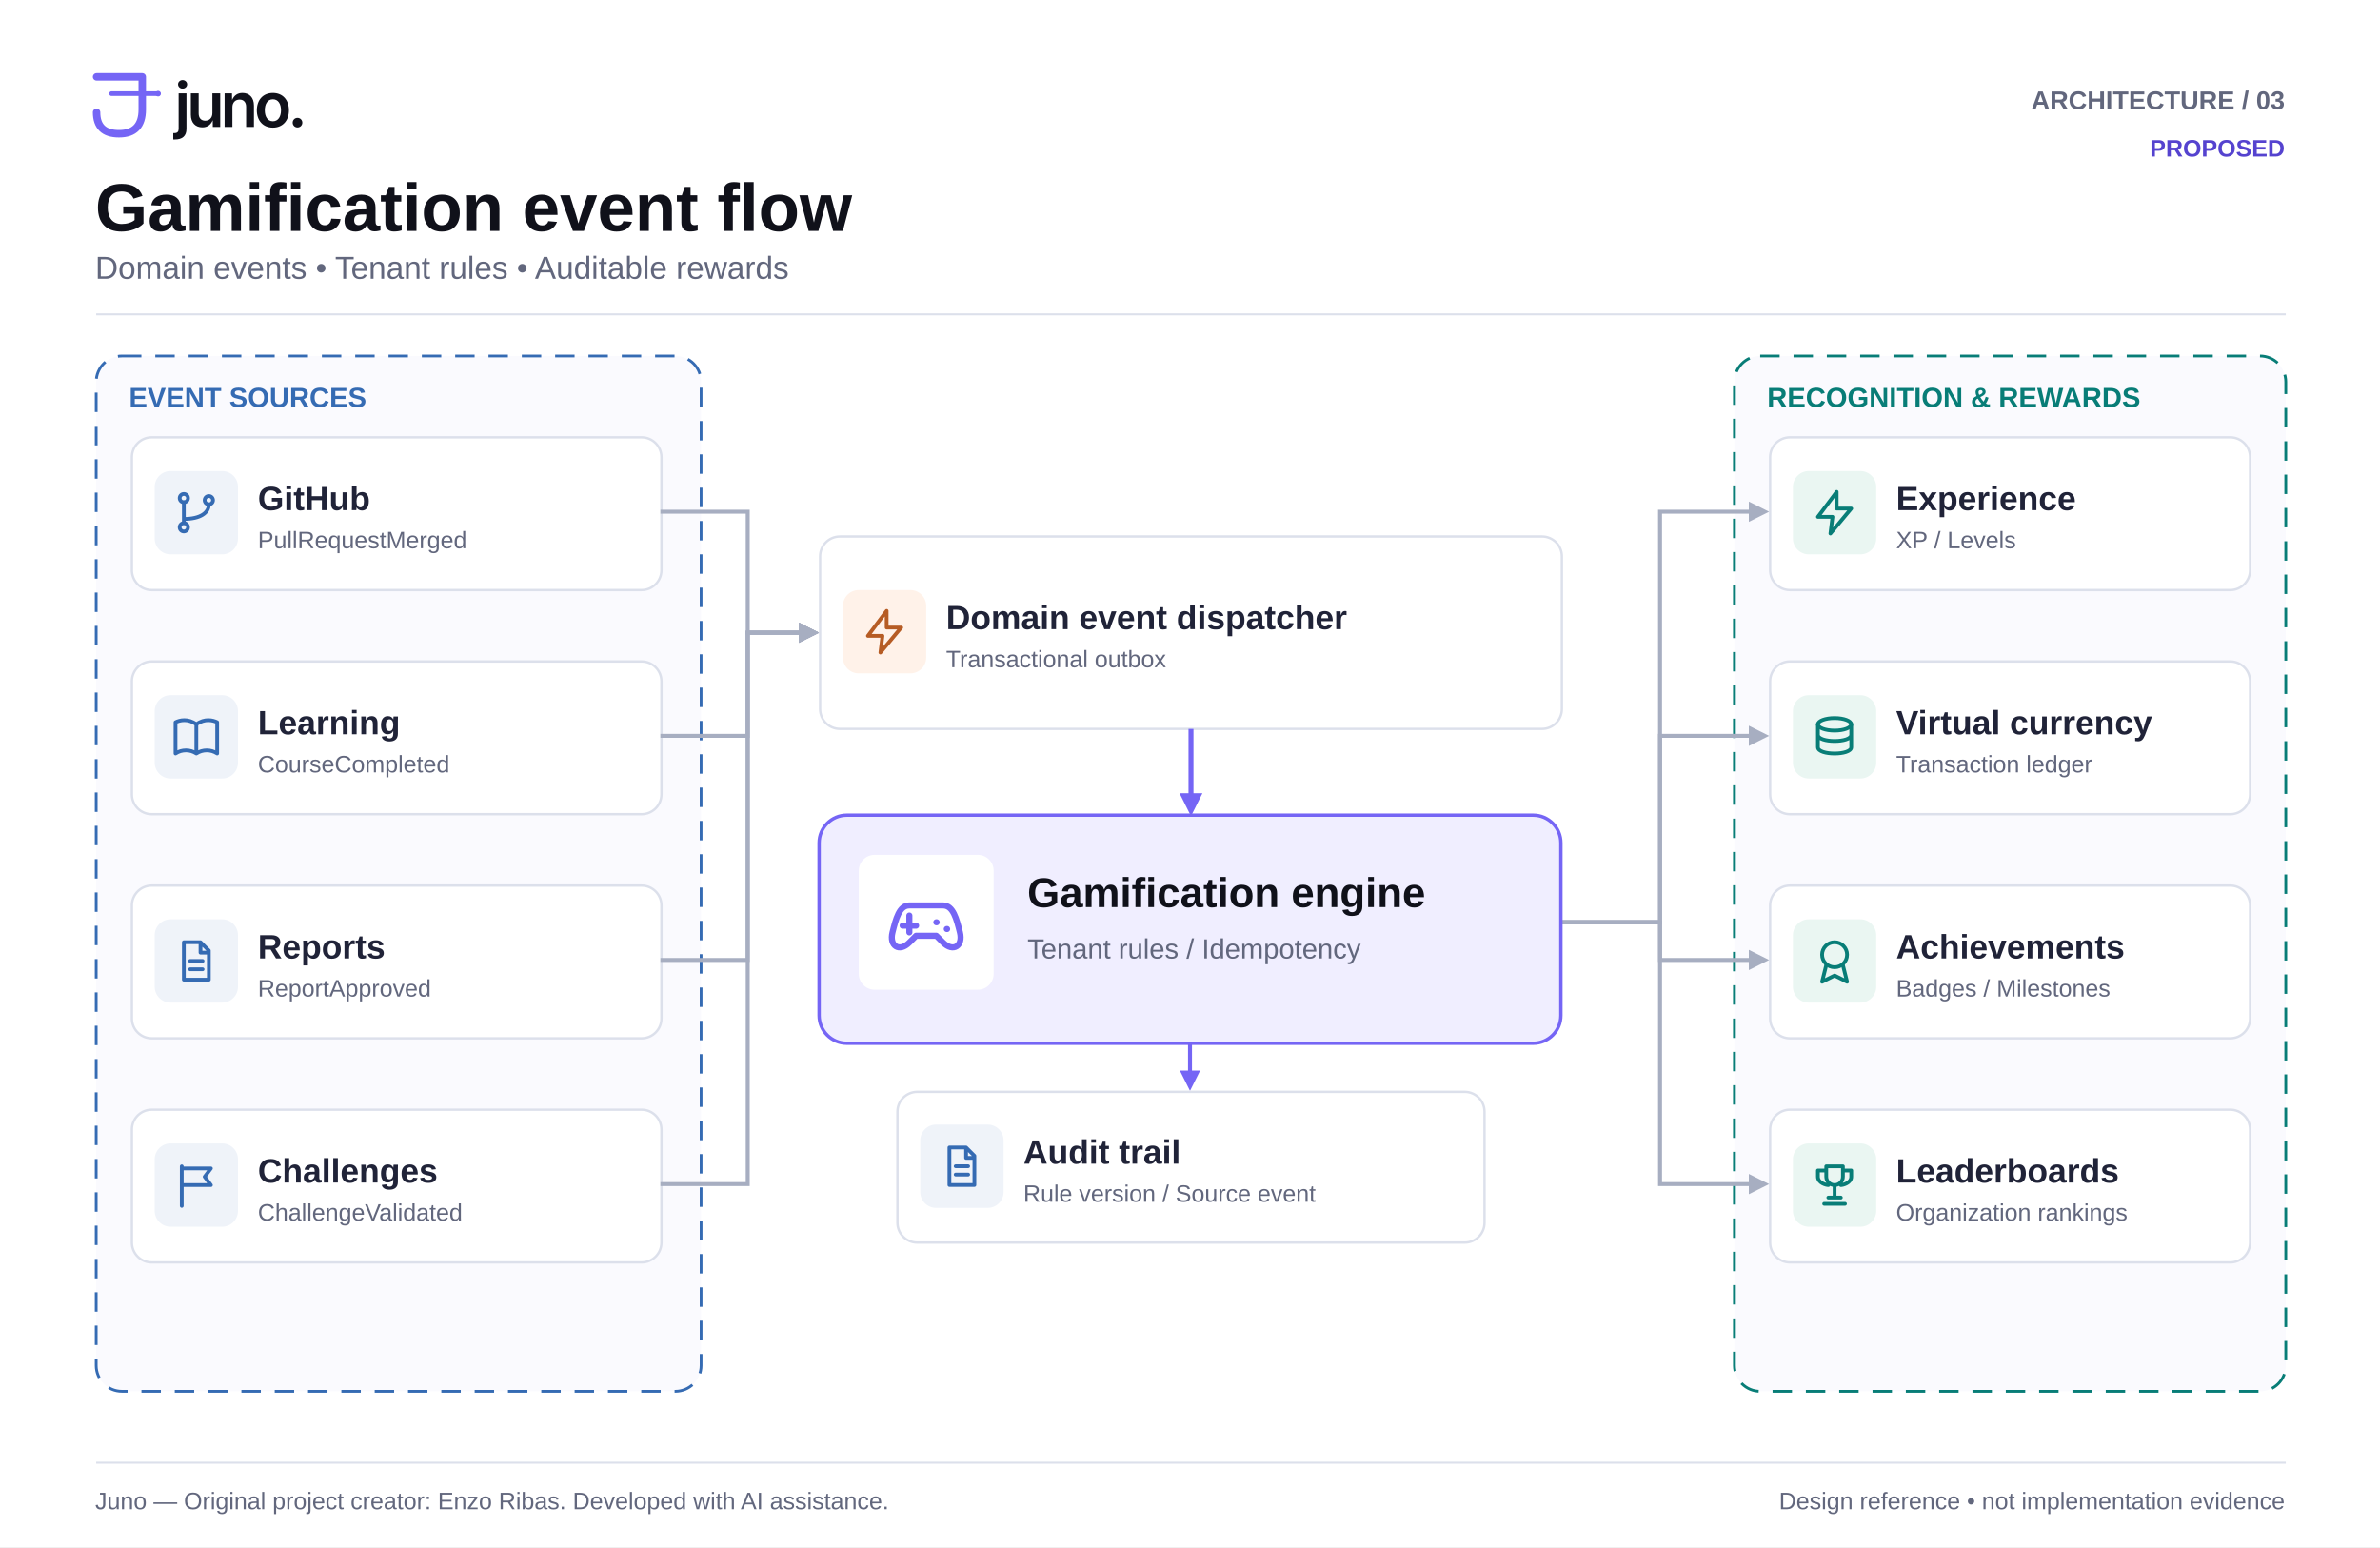
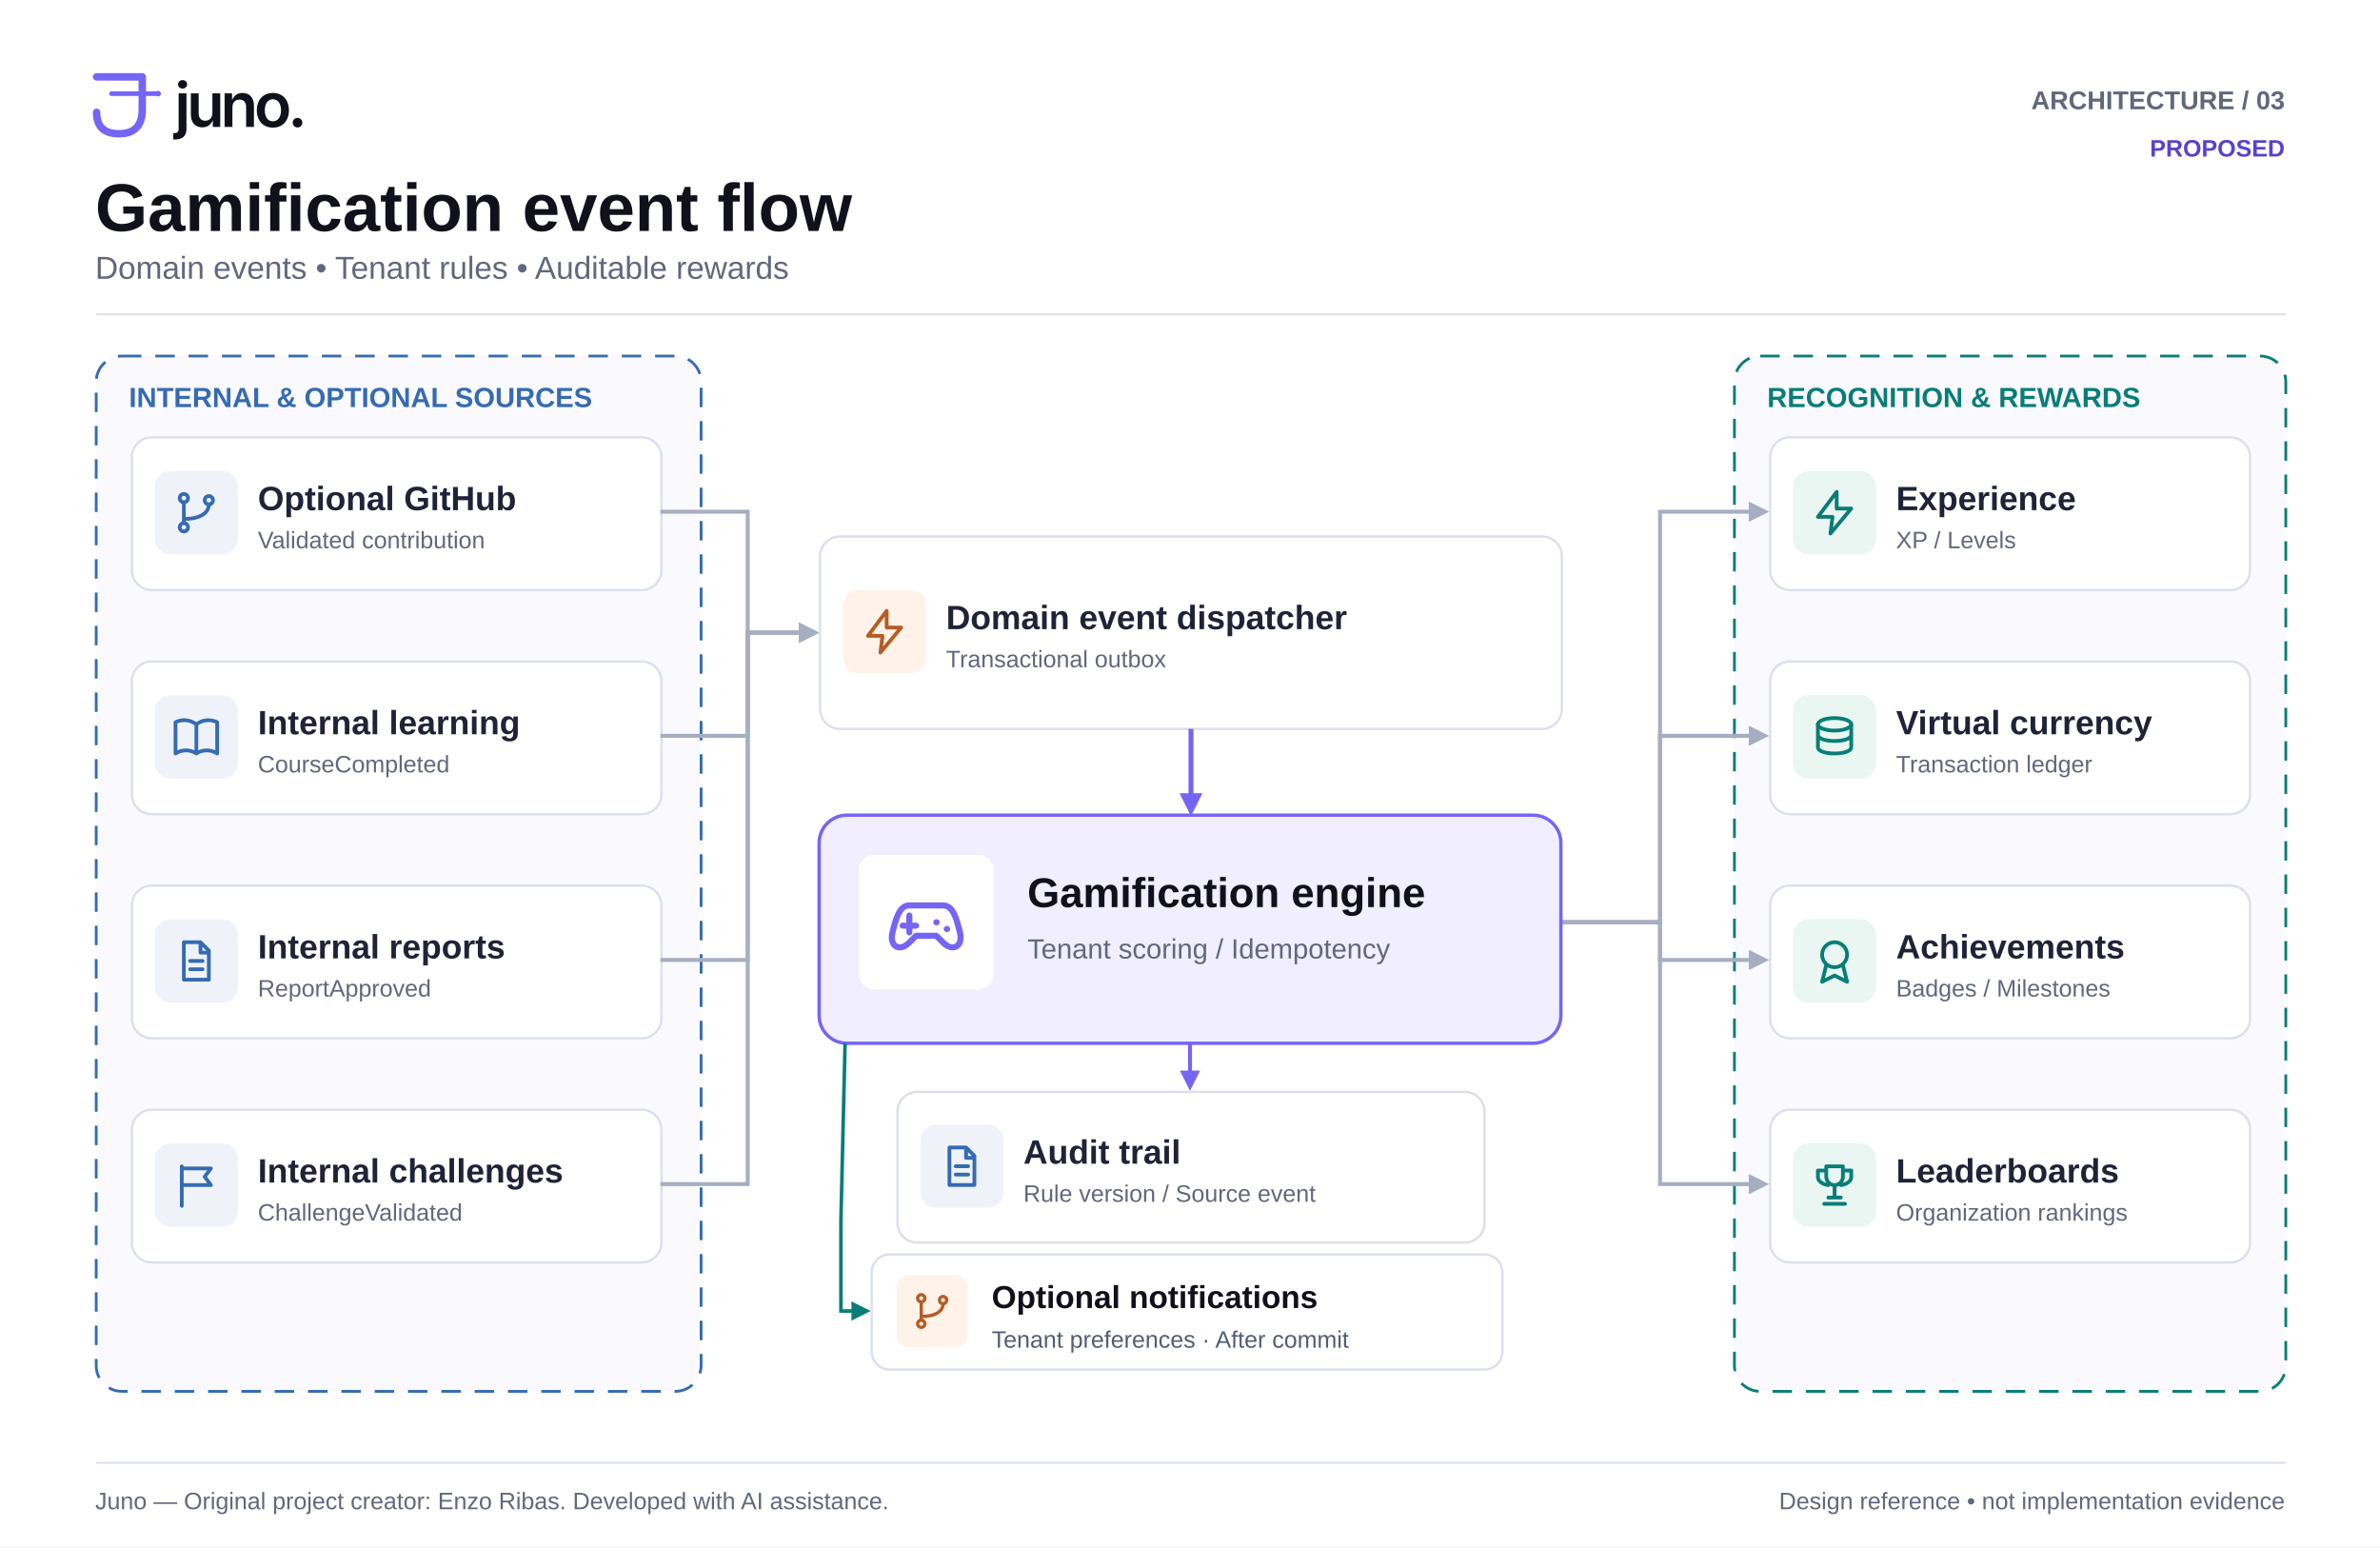
<svg xmlns="http://www.w3.org/2000/svg" style="background: transparent; background-color: transparent; color-scheme: light;" version="1.1" width="1200px" height="780px" viewBox="0 0 1200 780">
  <defs />
  <g>
    <g data-cell-id="0">
      <g data-cell-id="1">
        <g data-cell-id="cell-2">
          <g>
            <rect x="0" y="0" width="1200" height="780" fill="#ffffff" stroke="none" pointer-events="all" style="fill: rgb(255, 255, 255);" />
          </g>
        </g>
        <g data-cell-id="cell-3">
          <g>
            <path d="M 48.7 38.76 L 71.73 38.76 L 71.73 55.21 Q 71.73 67.43 59.98 67.43 Q 48.7 67.43 48.7 56.62" fill="none" stroke="#7565f5" stroke-width="3.76" stroke-linejoin="round" stroke-linecap="round" stroke-miterlimit="10" pointer-events="all" style="stroke: rgb(117, 101, 245);" />
            <path d="M 56.22 47.22 L 79.72 47.22" fill="none" stroke="#7565f5" stroke-width="2.35" stroke-linejoin="round" stroke-linecap="round" stroke-miterlimit="10" pointer-events="all" style="stroke: rgb(117, 101, 245);" />
            <ellipse cx="79.72" cy="47.22" rx="1.41" ry="1.41" fill="#7565f5" stroke="none" pointer-events="all" style="fill: rgb(117, 101, 245);" />
          </g>
        </g>
        <g data-cell-id="cell-4">
          <g>
            <path d="M 90.07 47.08 L 90.07 64.94 C 90.07 66.36 89.47 67.1 87.94 67.1 L 87.36 67.1 L 87.36 70.33 L 88.17 70.33 C 91.86 70.33 94.02 68.65 94.02 64.98 L 94.02 47.08 L 90.07 47.08 Z M 92.06 44.69 C 93.31 44.69 94.36 43.72 94.36 42.52 C 94.36 41.33 93.31 40.37 92.06 40.37 C 90.8 40.37 89.77 41.33 89.77 42.52 C 89.77 43.72 90.8 44.69 92.06 44.69 Z" fill="#10111a" stroke="none" pointer-events="all" style="fill: rgb(16, 17, 26);" />
            <path d="M 102.03 64.21 C 104.48 64.21 106.25 63.03 107.27 60.61 L 107.3 64 L 111.04 64 L 111.04 47.08 L 107.09 47.08 L 107.09 56.99 C 107.09 59.44 105.57 60.87 103.48 60.87 C 101.43 60.87 100.17 59.5 100.17 57.23 L 100.17 47.08 L 96.23 47.08 L 96.23 57.84 C 96.23 61.91 98.55 64.21 102.03 64.21 Z" fill="#10111a" stroke="none" pointer-events="all" style="fill: rgb(16, 17, 26);" />
            <path d="M 117.18 54.09 C 117.18 51.63 118.7 50.21 120.8 50.21 C 122.86 50.21 124.1 51.57 124.1 53.84 L 124.1 64 L 128.04 64 L 128.04 53.24 C 128.04 49.17 125.73 46.87 122.25 46.87 C 119.77 46.87 118.02 48.08 117.02 50.45 L 116.97 47.08 L 113.25 47.08 L 113.25 64 L 117.18 64 L 117.18 54.09 Z" fill="#10111a" stroke="none" pointer-events="all" style="fill: rgb(16, 17, 26);" />
            <path d="M 137.59 64.35 C 142.52 64.35 145.68 60.84 145.68 55.63 C 145.68 50.36 142.52 46.87 137.59 46.87 C 132.65 46.87 129.5 50.36 129.5 55.63 C 129.5 60.84 132.65 64.35 137.59 64.35 Z M 137.59 61.15 C 134.85 61.15 133.51 58.7 133.51 55.61 C 133.51 52.5 134.85 50.06 137.59 50.06 C 140.34 50.06 141.69 52.5 141.69 55.61 C 141.69 58.7 140.34 61.15 137.59 61.15 Z" fill="#10111a" stroke="none" pointer-events="all" style="fill: rgb(16, 17, 26);" />
            <path d="M 150 64.26 C 151.36 64.26 152.44 63.2 152.44 61.84 C 152.44 60.49 151.36 59.43 150 59.43 C 148.64 59.43 147.58 60.49 147.58 61.84 C 147.58 63.2 148.64 64.26 150 64.26 Z" fill="#10111a" stroke="none" pointer-events="all" style="fill: rgb(16, 17, 26);" />
          </g>
        </g>
        <g data-cell-id="cell-5">
          <g>
            <rect x="48" y="80.04" width="697" height="40.8" fill="none" stroke="none" pointer-events="all" />
          </g>
          <g>
            <g fill="#10111A" font-family="Arial" font-weight="bold" text-anchor="start" font-size="34px" style="fill: rgb(16, 17, 26);">
              <text x="48" y="116.44">Gamification event flow</text>
            </g>
          </g>
        </g>
        <g data-cell-id="cell-6">
          <g>
            <rect x="48" y="123.96" width="656" height="19.2" fill="none" stroke="none" pointer-events="all" />
          </g>
          <g>
            <g fill="#62677D" font-family="Arial" text-anchor="start" font-size="16px" style="fill: rgb(98, 103, 125);">
              <text x="48" y="140.56">Domain events • Tenant rules • Auditable rewards</text>
            </g>
          </g>
        </g>
        <g data-cell-id="cell-7">
          <g>
            <rect x="949.46" y="41.78" width="202.54" height="15.6" fill="none" stroke="none" pointer-events="all" />
          </g>
          <g>
            <g fill="#62677D" font-family="Arial" font-weight="bold" text-anchor="end" font-size="13px" style="fill: rgb(98, 103, 125);">
              <text x="1152" y="55.08">ARCHITECTURE / 03</text>
            </g>
          </g>
        </g>
        <g data-cell-id="cell-8">
          <g>
            <rect x="1053.6" y="66.72" width="98.4" height="14.4" fill="none" stroke="none" pointer-events="all" />
          </g>
          <g>
            <g fill="#5543CF" font-family="Arial" font-weight="bold" text-anchor="end" font-size="12px" style="fill: rgb(85, 67, 207);">
              <text x="1152" y="78.92">PROPOSED</text>
            </g>
          </g>
        </g>
        <g data-cell-id="cell-9">
          <g transform="translate(0.5,0.5)">
            <path d="M 48 158 L 1152 158" fill="none" stroke="#dce0eb" stroke-miterlimit="10" pointer-events="stroke" style="stroke: rgb(220, 224, 235);" />
          </g>
        </g>
        <g data-cell-id="cell-10">
          <g transform="translate(0.5,0.5)">
            <path d="M 48 737 L 1152 737" fill="none" stroke="#dce0eb" stroke-miterlimit="10" pointer-events="stroke" style="stroke: rgb(220, 224, 235);" />
          </g>
        </g>
        <g data-cell-id="cell-11">
          <g>
            <rect x="48" y="748.72" width="747.84" height="14.4" fill="none" stroke="none" pointer-events="all" />
          </g>
          <g>
            <g fill="#62677D" font-family="Arial" text-anchor="start" font-size="12px" style="fill: rgb(98, 103, 125);">
              <text x="48" y="760.92">Juno — Original project creator: Enzo Ribas. Developed with AI assistance.</text>
            </g>
          </g>
        </g>
        <g data-cell-id="cell-12">
          <g>
            <rect x="679.68" y="748.72" width="472.32" height="14.4" fill="none" stroke="none" pointer-events="all" />
          </g>
          <g>
            <g fill="#62677D" font-family="Arial" text-anchor="end" font-size="12px" style="fill: rgb(98, 103, 125);">
              <text x="1152" y="760.92">Design reference • not implementation evidence</text>
            </g>
          </g>
        </g>
        <g data-cell-id="cell-13">
          <g transform="translate(0.5,0.5)">
            <rect x="48" y="179" width="305" height="522" rx="13" ry="13" fill="#fafafe" stroke="#356bb3" stroke-width="1.4" stroke-dasharray="9.8 7" pointer-events="all" style="fill: rgb(250, 250, 254); stroke: rgb(53, 107, 179);" />
          </g>
          <g data-cell-id="cell-14">
            <g>
              <rect x="65" y="190.84" width="172.2" height="16.8" fill="none" stroke="none" pointer-events="all" />
            </g>
            <g>
              <g fill="#356BB3" font-family="Arial" font-weight="bold" text-anchor="start" font-size="14px" style="fill: rgb(53, 107, 179);">
-                 <text x="65" y="205.24">EVENT SOURCES</text>
+                 <text x="65" y="205.24">INTERNAL &amp; OPTIONAL SOURCES</text>
              </g>
            </g>
          </g>
          <g data-cell-id="cell-17">
            <g transform="translate(0.5,0.5)">
              <rect x="66" y="220" width="267" height="77" rx="10" ry="10" fill="#ffffff" stroke="#dce0eb" stroke-width="1.2" pointer-events="all" style="fill: rgb(255, 255, 255); stroke: rgb(220, 224, 235);" />
            </g>
            <g data-cell-id="cell-18">
              <g>
                <rect x="78" y="237.5" width="42" height="42" rx="8" ry="8" fill="#eff3f9" stroke="none" pointer-events="all" style="fill: rgb(239, 243, 249);" />
              </g>
              <g data-cell-id="cell-19">
                <g>
                  <ellipse cx="92.7" cy="251.15" rx="2.1" ry="2.1" fill="none" stroke="#356bb3" stroke-width="1.89" pointer-events="all" style="stroke: rgb(53, 107, 179);" />
                  <ellipse cx="92.7" cy="265.85" rx="2.1" ry="2.1" fill="none" stroke="#356bb3" stroke-width="1.89" pointer-events="all" style="stroke: rgb(53, 107, 179);" />
                  <ellipse cx="105.3" cy="252.2" rx="2.1" ry="2.1" fill="none" stroke="#356bb3" stroke-width="1.89" pointer-events="all" style="stroke: rgb(53, 107, 179);" />
                  <path d="M 92.7 253.25 L 92.7 263.75 M 92.7 261.65 C 101.1 261.65 105.3 258.5 105.3 254.3" fill="none" stroke="#356bb3" stroke-width="1.89" stroke-linejoin="round" stroke-linecap="round" stroke-miterlimit="10" pointer-events="all" style="stroke: rgb(53, 107, 179);" />
                </g>
              </g>
            </g>
            <g data-cell-id="cell-20">
              <g>
                <rect x="130" y="239.52" width="111.52" height="20.4" fill="none" stroke="none" pointer-events="all" />
              </g>
              <g>
                <g fill="#202338" font-family="Arial" font-weight="bold" text-anchor="start" font-size="17px" style="fill: rgb(32, 35, 56);">
-                   <text x="130" y="257.22">GitHub</text>
+                   <text x="130" y="257.22">Optional GitHub</text>
                </g>
              </g>
            </g>
            <g data-cell-id="cell-21">
              <g>
                <rect x="130" y="264.22" width="186.96" height="14.4" fill="none" stroke="none" pointer-events="all" />
              </g>
              <g>
                <g fill="#62677D" font-family="Arial" text-anchor="start" font-size="12px" style="fill: rgb(98, 103, 125);">
-                   <text x="130" y="276.42">PullRequestMerged</text>
+                   <text x="130" y="276.42">Validated contribution</text>
                </g>
              </g>
            </g>
          </g>
          <g data-cell-id="cell-24">
            <g transform="translate(0.5,0.5)">
              <rect x="66" y="333" width="267" height="77" rx="10" ry="10" fill="#ffffff" stroke="#dce0eb" stroke-width="1.2" pointer-events="all" style="fill: rgb(255, 255, 255); stroke: rgb(220, 224, 235);" />
            </g>
            <g data-cell-id="cell-25">
              <g>
                <rect x="78" y="350.5" width="42" height="42" rx="8" ry="8" fill="#eff3f9" stroke="none" pointer-events="all" style="fill: rgb(239, 243, 249);" />
              </g>
              <g data-cell-id="cell-26">
                <g>
                  <path d="M 99 365.2 C 94.8 362.05 90.6 363.1 88.5 364.15 L 88.5 379.9 C 91.65 377.8 95.85 377.8 99 379.9 C 102.15 377.8 106.35 377.8 109.5 379.9 L 109.5 364.15 C 107.4 363.1 103.2 362.05 99 365.2 Z M 99 365.2 L 99 379.9" fill="none" stroke="#356bb3" stroke-width="1.89" stroke-linejoin="round" stroke-linecap="round" stroke-miterlimit="10" pointer-events="all" style="stroke: rgb(53, 107, 179);" />
                </g>
              </g>
            </g>
            <g data-cell-id="cell-27">
              <g>
                <rect x="130" y="352.52" width="139.4" height="20.4" fill="none" stroke="none" pointer-events="all" />
              </g>
              <g>
                <g fill="#202338" font-family="Arial" font-weight="bold" text-anchor="start" font-size="17px" style="fill: rgb(32, 35, 56);">
-                   <text x="130" y="370.22">Learning</text>
+                   <text x="130" y="370.22">Internal learning</text>
                </g>
              </g>
            </g>
            <g data-cell-id="cell-28">
              <g>
                <rect x="130" y="377.22" width="167.28" height="14.4" fill="none" stroke="none" pointer-events="all" />
              </g>
              <g>
                <g fill="#62677D" font-family="Arial" text-anchor="start" font-size="12px" style="fill: rgb(98, 103, 125);">
                  <text x="130" y="389.42">CourseCompleted</text>
                </g>
              </g>
            </g>
          </g>
          <g data-cell-id="cell-31">
            <g transform="translate(0.5,0.5)">
              <rect x="66" y="446" width="267" height="77" rx="10" ry="10" fill="#ffffff" stroke="#dce0eb" stroke-width="1.2" pointer-events="all" style="fill: rgb(255, 255, 255); stroke: rgb(220, 224, 235);" />
            </g>
            <g data-cell-id="cell-32">
              <g>
                <rect x="78" y="463.5" width="42" height="42" rx="8" ry="8" fill="#eff3f9" stroke="none" pointer-events="all" style="fill: rgb(239, 243, 249);" />
              </g>
              <g data-cell-id="cell-33">
                <g>
                  <path d="M 92.7 475.05 L 101.1 475.05 L 105.3 479.25 L 105.3 493.95 L 92.7 493.95 L 92.7 475.05 Z M 101.1 475.05 L 101.1 480.3 L 105.3 480.3 M 95.85 484.5 L 102.15 484.5 M 95.85 488.7 L 102.15 488.7" fill="none" stroke="#356bb3" stroke-width="1.89" stroke-linejoin="round" stroke-linecap="round" stroke-miterlimit="10" pointer-events="all" style="stroke: rgb(53, 107, 179);" />
                </g>
              </g>
            </g>
            <g data-cell-id="cell-34">
              <g>
                <rect x="130" y="465.52" width="125.46" height="20.4" fill="none" stroke="none" pointer-events="all" />
              </g>
              <g>
                <g fill="#202338" font-family="Arial" font-weight="bold" text-anchor="start" font-size="17px" style="fill: rgb(32, 35, 56);">
-                   <text x="130" y="483.22">Reports</text>
+                   <text x="130" y="483.22">Internal reports</text>
                </g>
              </g>
            </g>
            <g data-cell-id="cell-35">
              <g>
                <rect x="130" y="490.22" width="157.44" height="14.4" fill="none" stroke="none" pointer-events="all" />
              </g>
              <g>
                <g fill="#62677D" font-family="Arial" text-anchor="start" font-size="12px" style="fill: rgb(98, 103, 125);">
                  <text x="130" y="502.42">ReportApproved</text>
                </g>
              </g>
            </g>
          </g>
          <g data-cell-id="cell-38">
            <g transform="translate(0.5,0.5)">
              <rect x="66" y="559" width="267" height="77" rx="10" ry="10" fill="#ffffff" stroke="#dce0eb" stroke-width="1.2" pointer-events="all" style="fill: rgb(255, 255, 255); stroke: rgb(220, 224, 235);" />
            </g>
            <g data-cell-id="cell-39">
              <g>
                <rect x="78" y="576.5" width="42" height="42" rx="8" ry="8" fill="#eff3f9" stroke="none" pointer-events="all" style="fill: rgb(239, 243, 249);" />
              </g>
              <g data-cell-id="cell-40">
                <g>
                  <path d="M 91.65 608 L 91.65 588.05 M 91.65 589.1 L 106.35 589.1 L 103.2 593.3 L 106.35 597.5 L 91.65 597.5" fill="none" stroke="#356bb3" stroke-width="1.89" stroke-linejoin="round" stroke-linecap="round" stroke-miterlimit="10" pointer-events="all" style="stroke: rgb(53, 107, 179);" />
                </g>
              </g>
            </g>
            <g data-cell-id="cell-41">
              <g>
                <rect x="130" y="578.52" width="167.28" height="20.4" fill="none" stroke="none" pointer-events="all" />
              </g>
              <g>
                <g fill="#202338" font-family="Arial" font-weight="bold" text-anchor="start" font-size="17px" style="fill: rgb(32, 35, 56);">
-                   <text x="130" y="596.22">Challenges</text>
+                   <text x="130" y="596.22">Internal challenges</text>
                </g>
              </g>
            </g>
            <g data-cell-id="cell-42">
              <g>
                <rect x="130" y="603.22" width="196.8" height="14.4" fill="none" stroke="none" pointer-events="all" />
              </g>
              <g>
                <g fill="#62677D" font-family="Arial" text-anchor="start" font-size="12px" style="fill: rgb(98, 103, 125);">
                  <text x="130" y="615.42">ChallengeValidated</text>
                </g>
              </g>
            </g>
          </g>
        </g>
        <g data-cell-id="cell-15">
          <g transform="translate(0.5,0.5)">
            <rect x="874" y="179" width="278" height="522" rx="13" ry="13" fill="#fafafe" stroke="#087d77" stroke-width="1.4" stroke-dasharray="9.8 7" pointer-events="all" style="fill: rgb(250, 250, 254); stroke: rgb(8, 125, 119);" />
          </g>
          <g data-cell-id="cell-16">
            <g>
              <rect x="891" y="190.84" width="264.04" height="16.8" fill="none" stroke="none" pointer-events="all" />
            </g>
            <g>
              <g fill="#087D77" font-family="Arial" font-weight="bold" text-anchor="start" font-size="14px" style="fill: rgb(8, 125, 119);">
                <text x="891" y="205.24">RECOGNITION &amp; REWARDS</text>
              </g>
            </g>
          </g>
          <g data-cell-id="cell-47">
            <g transform="translate(0.5,0.5)">
              <rect x="892" y="220" width="242" height="77" rx="10" ry="10" fill="#ffffff" stroke="#dce0eb" stroke-width="1.2" pointer-events="all" style="fill: rgb(255, 255, 255); stroke: rgb(220, 224, 235);" />
            </g>
            <g data-cell-id="cell-48">
              <g>
                <rect x="904" y="237.5" width="42" height="42" rx="8" ry="8" fill="#eaf6f2" stroke="none" pointer-events="all" style="fill: rgb(234, 246, 242);" />
              </g>
              <g data-cell-id="cell-49">
                <g>
                  <path d="M 926.05 248 L 916.6 260.6 L 923.95 260.6 L 922.9 269 L 933.4 256.4 L 926.05 256.4 L 926.05 248 Z" fill="none" stroke="#087d77" stroke-width="1.89" stroke-linejoin="round" stroke-linecap="round" stroke-miterlimit="10" pointer-events="all" style="stroke: rgb(8, 125, 119);" />
                </g>
              </g>
            </g>
            <g data-cell-id="cell-50">
              <g>
                <rect x="956" y="239.52" width="167.28" height="20.4" fill="none" stroke="none" pointer-events="all" />
              </g>
              <g>
                <g fill="#202338" font-family="Arial" font-weight="bold" text-anchor="start" font-size="17px" style="fill: rgb(32, 35, 56);">
                  <text x="956" y="257.22">Experience</text>
                </g>
              </g>
            </g>
            <g data-cell-id="cell-51">
              <g>
                <rect x="956" y="264.22" width="127.92" height="14.4" fill="none" stroke="none" pointer-events="all" />
              </g>
              <g>
                <g fill="#62677D" font-family="Arial" text-anchor="start" font-size="12px" style="fill: rgb(98, 103, 125);">
                  <text x="956" y="276.42">XP / Levels</text>
                </g>
              </g>
            </g>
          </g>
          <g data-cell-id="cell-54">
            <g transform="translate(0.5,0.5)">
              <rect x="892" y="333" width="242" height="77" rx="10" ry="10" fill="#ffffff" stroke="#dce0eb" stroke-width="1.2" pointer-events="all" style="fill: rgb(255, 255, 255); stroke: rgb(220, 224, 235);" />
            </g>
            <g data-cell-id="cell-55">
              <g>
                <rect x="904" y="350.5" width="42" height="42" rx="8" ry="8" fill="#eaf6f2" stroke="none" pointer-events="all" style="fill: rgb(234, 246, 242);" />
              </g>
              <g data-cell-id="cell-56">
                <g>
                  <ellipse cx="925" cy="365.2" rx="8.4" ry="3.15" fill="none" stroke="#087d77" stroke-width="1.89" pointer-events="all" style="stroke: rgb(8, 125, 119);" />
                  <path d="M 916.6 365.2 L 916.6 370.45 C 916.6 374.65 933.4 374.65 933.4 370.45 L 933.4 365.2 M 916.6 370.45 L 916.6 376.75 C 916.6 380.95 933.4 380.95 933.4 376.75 L 933.4 370.45" fill="none" stroke="#087d77" stroke-width="1.89" stroke-linejoin="round" stroke-linecap="round" stroke-miterlimit="10" pointer-events="all" style="stroke: rgb(8, 125, 119);" />
                </g>
              </g>
            </g>
            <g data-cell-id="cell-57">
              <g>
                <rect x="956" y="352.52" width="242" height="20.4" fill="none" stroke="none" pointer-events="all" />
              </g>
              <g>
                <g fill="#202338" font-family="Arial" font-weight="bold" text-anchor="start" font-size="17px" style="fill: rgb(32, 35, 56);">
                  <text x="956" y="370.22">Virtual currency</text>
                </g>
              </g>
            </g>
            <g data-cell-id="cell-58">
              <g>
                <rect x="956" y="377.22" width="196.8" height="14.4" fill="none" stroke="none" pointer-events="all" />
              </g>
              <g>
                <g fill="#62677D" font-family="Arial" text-anchor="start" font-size="12px" style="fill: rgb(98, 103, 125);">
                  <text x="956" y="389.42">Transaction ledger</text>
                </g>
              </g>
            </g>
          </g>
          <g data-cell-id="cell-61">
            <g transform="translate(0.5,0.5)">
              <rect x="892" y="446" width="242" height="77" rx="10" ry="10" fill="#ffffff" stroke="#dce0eb" stroke-width="1.2" pointer-events="all" style="fill: rgb(255, 255, 255); stroke: rgb(220, 224, 235);" />
            </g>
            <g data-cell-id="cell-62">
              <g>
                <rect x="904" y="463.5" width="42" height="42" rx="8" ry="8" fill="#eaf6f2" stroke="none" pointer-events="all" style="fill: rgb(234, 246, 242);" />
              </g>
              <g data-cell-id="cell-63">
                <g>
                  <ellipse cx="925" cy="481.35" rx="6.3" ry="6.3" fill="none" stroke="#087d77" stroke-width="1.89" pointer-events="all" style="stroke: rgb(8, 125, 119);" />
                  <path d="M 920.8 486.6 L 918.7 495 L 925 491.85 L 931.3 495 L 929.2 486.6" fill="none" stroke="#087d77" stroke-width="1.89" stroke-linejoin="round" stroke-linecap="round" stroke-miterlimit="10" pointer-events="all" style="stroke: rgb(8, 125, 119);" />
                </g>
              </g>
            </g>
            <g data-cell-id="cell-64">
              <g>
                <rect x="956" y="465.52" width="195.16" height="20.4" fill="none" stroke="none" pointer-events="all" />
              </g>
              <g>
                <g fill="#202338" font-family="Arial" font-weight="bold" text-anchor="start" font-size="17px" style="fill: rgb(32, 35, 56);">
                  <text x="956" y="483.22">Achievements</text>
                </g>
              </g>
            </g>
            <g data-cell-id="cell-65">
              <g>
                <rect x="956" y="490.22" width="206.64" height="14.4" fill="none" stroke="none" pointer-events="all" />
              </g>
              <g>
                <g fill="#62677D" font-family="Arial" text-anchor="start" font-size="12px" style="fill: rgb(98, 103, 125);">
                  <text x="956" y="502.42">Badges / Milestones</text>
                </g>
              </g>
            </g>
          </g>
          <g data-cell-id="cell-68">
            <g transform="translate(0.5,0.5)">
              <rect x="892" y="559" width="242" height="77" rx="10" ry="10" fill="#ffffff" stroke="#dce0eb" stroke-width="1.2" pointer-events="all" style="fill: rgb(255, 255, 255); stroke: rgb(220, 224, 235);" />
            </g>
            <g data-cell-id="cell-69">
              <g>
                <rect x="904" y="576.5" width="42" height="42" rx="8" ry="8" fill="#eaf6f2" stroke="none" pointer-events="all" style="fill: rgb(234, 246, 242);" />
              </g>
              <g data-cell-id="cell-70">
                <g>
                  <path d="M 920.8 588.05 L 929.2 588.05 L 929.2 593.3 C 929.2 595.62 927.32 597.5 925 597.5 C 922.68 597.5 920.8 595.62 920.8 593.3 L 920.8 588.05 Z M 920.8 590.15 L 916.6 590.15 L 916.6 593.3 C 916.6 596.45 920.8 597.5 921.85 597.5 M 929.2 590.15 L 933.4 590.15 L 933.4 593.3 C 933.4 596.45 929.2 597.5 928.15 597.5 M 925 597.5 L 925 603.8 M 919.75 606.95 L 930.25 606.95 M 921.85 603.8 L 928.15 603.8" fill="none" stroke="#087d77" stroke-width="1.89" stroke-linejoin="round" stroke-linecap="round" stroke-miterlimit="10" pointer-events="all" style="stroke: rgb(8, 125, 119);" />
                </g>
              </g>
            </g>
            <g data-cell-id="cell-71">
              <g>
                <rect x="956" y="578.52" width="195.16" height="20.4" fill="none" stroke="none" pointer-events="all" />
              </g>
              <g>
                <g fill="#202338" font-family="Arial" font-weight="bold" text-anchor="start" font-size="17px" style="fill: rgb(32, 35, 56);">
                  <text x="956" y="596.22">Leaderboards</text>
                </g>
              </g>
            </g>
            <g data-cell-id="cell-72">
              <g>
                <rect x="956" y="603.22" width="226.32" height="14.4" fill="none" stroke="none" pointer-events="all" />
              </g>
              <g>
                <g fill="#62677D" font-family="Arial" text-anchor="start" font-size="12px" style="fill: rgb(98, 103, 125);">
                  <text x="956" y="615.42">Organization rankings</text>
                </g>
              </g>
            </g>
          </g>
        </g>
        <g data-cell-id="cell-22">
          <g>
            <path d="M 333 258 L 377 258 L 377 319 L 403.76 319" fill="none" stroke="#a7aec1" stroke-width="2" stroke-miterlimit="10" pointer-events="stroke" style="stroke: rgb(167, 174, 193);" />
            <path d="M 410.76 319 L 403.76 322.5 L 403.76 315.5 Z" fill="#a7aec1" stroke="#a7aec1" stroke-width="2" stroke-miterlimit="10" pointer-events="all" style="fill: rgb(167, 174, 193); stroke: rgb(167, 174, 193);" />
          </g>
        </g>
        <g data-cell-id="cell-29">
          <g>
            <path d="M 333 371 L 377 371 L 377 319 L 403.76 319" fill="none" stroke="#a7aec1" stroke-width="2" stroke-miterlimit="10" pointer-events="stroke" style="stroke: rgb(167, 174, 193);" />
            <path d="M 410.76 319 L 403.76 322.5 L 403.76 315.5 Z" fill="#a7aec1" stroke="#a7aec1" stroke-width="2" stroke-miterlimit="10" pointer-events="all" style="fill: rgb(167, 174, 193); stroke: rgb(167, 174, 193);" />
          </g>
        </g>
        <g data-cell-id="cell-36">
          <g>
            <path d="M 333 484 L 377 484 L 377 319 L 403.76 319" fill="none" stroke="#a7aec1" stroke-width="2" stroke-miterlimit="10" pointer-events="stroke" style="stroke: rgb(167, 174, 193);" />
            <path d="M 410.76 319 L 403.76 322.5 L 403.76 315.5 Z" fill="#a7aec1" stroke="#a7aec1" stroke-width="2" stroke-miterlimit="10" pointer-events="all" style="fill: rgb(167, 174, 193); stroke: rgb(167, 174, 193);" />
          </g>
        </g>
        <g data-cell-id="cell-43">
          <g>
            <path d="M 333 597 L 377 597 L 377 319 L 403.76 319" fill="none" stroke="#a7aec1" stroke-width="2" stroke-miterlimit="10" pointer-events="stroke" style="stroke: rgb(167, 174, 193);" />
            <path d="M 410.76 319 L 403.76 322.5 L 403.76 315.5 Z" fill="#a7aec1" stroke="#a7aec1" stroke-width="2" stroke-miterlimit="10" pointer-events="all" style="fill: rgb(167, 174, 193); stroke: rgb(167, 174, 193);" />
          </g>
        </g>
        <g data-cell-id="cell-45">
          <g>
            <path d="M 787 465 L 837 465 L 837 258 L 882.76 258" fill="none" stroke="#a7aec1" stroke-width="2" stroke-miterlimit="10" pointer-events="stroke" style="stroke: rgb(167, 174, 193);" />
            <path d="M 889.76 258 L 882.76 261.5 L 882.76 254.5 Z" fill="#a7aec1" stroke="#a7aec1" stroke-width="2" stroke-miterlimit="10" pointer-events="all" style="fill: rgb(167, 174, 193); stroke: rgb(167, 174, 193);" />
          </g>
        </g>
        <g data-cell-id="cell-52">
          <g>
            <path d="M 787 465 L 837 465 L 837 371 L 882.76 371" fill="none" stroke="#a7aec1" stroke-width="2" stroke-miterlimit="10" pointer-events="stroke" style="stroke: rgb(167, 174, 193);" />
            <path d="M 889.76 371 L 882.76 374.5 L 882.76 367.5 Z" fill="#a7aec1" stroke="#a7aec1" stroke-width="2" stroke-miterlimit="10" pointer-events="all" style="fill: rgb(167, 174, 193); stroke: rgb(167, 174, 193);" />
          </g>
        </g>
        <g data-cell-id="cell-59">
          <g>
            <path d="M 787 465 L 837 465 L 837 484 L 882.76 484" fill="none" stroke="#a7aec1" stroke-width="2" stroke-miterlimit="10" pointer-events="stroke" style="stroke: rgb(167, 174, 193);" />
            <path d="M 889.76 484 L 882.76 487.5 L 882.76 480.5 Z" fill="#a7aec1" stroke="#a7aec1" stroke-width="2" stroke-miterlimit="10" pointer-events="all" style="fill: rgb(167, 174, 193); stroke: rgb(167, 174, 193);" />
          </g>
        </g>
        <g data-cell-id="cell-66">
          <g>
            <path d="M 787 465 L 837 465 L 837 597 L 882.76 597" fill="none" stroke="#a7aec1" stroke-width="2" stroke-miterlimit="10" pointer-events="stroke" style="stroke: rgb(167, 174, 193);" />
            <path d="M 889.76 597 L 882.76 600.5 L 882.76 593.5 Z" fill="#a7aec1" stroke="#a7aec1" stroke-width="2" stroke-miterlimit="10" pointer-events="all" style="fill: rgb(167, 174, 193); stroke: rgb(167, 174, 193);" />
          </g>
        </g>
        <g data-cell-id="cell-73">
          <g transform="translate(0.5,0.5)">
            <rect x="413" y="270" width="374" height="97" rx="10" ry="10" fill="#ffffff" stroke="#dce0eb" stroke-width="1.2" pointer-events="all" style="fill: rgb(255, 255, 255); stroke: rgb(220, 224, 235);" />
          </g>
          <g data-cell-id="cell-74">
            <g>
              <rect x="425" y="297.5" width="42" height="42" rx="8" ry="8" fill="#fff2e9" stroke="none" pointer-events="all" style="fill: rgb(255, 242, 233);" />
            </g>
            <g data-cell-id="cell-75">
              <g>
                <path d="M 447.05 308 L 437.6 320.6 L 444.95 320.6 L 443.9 329 L 454.4 316.4 L 447.05 316.4 L 447.05 308 Z" fill="none" stroke="#b65c24" stroke-width="1.89" stroke-linejoin="round" stroke-linecap="round" stroke-miterlimit="10" pointer-events="all" style="stroke: rgb(182, 92, 36);" />
              </g>
            </g>
          </g>
          <g data-cell-id="cell-76">
            <g>
              <rect x="477" y="299.52" width="348.5" height="20.4" fill="none" stroke="none" pointer-events="all" />
            </g>
            <g>
              <g fill="#202338" font-family="Arial" font-weight="bold" text-anchor="start" font-size="17px" style="fill: rgb(32, 35, 56);">
                <text x="477" y="317.22">Domain event dispatcher</text>
              </g>
            </g>
          </g>
          <g data-cell-id="cell-77">
            <g>
              <rect x="477" y="324.22" width="216.48" height="14.4" fill="none" stroke="none" pointer-events="all" />
            </g>
            <g>
              <g fill="#62677D" font-family="Arial" text-anchor="start" font-size="12px" style="fill: rgb(98, 103, 125);">
                <text x="477" y="336.42">Transactional outbox</text>
              </g>
            </g>
          </g>
        </g>
        <g data-cell-id="cell-78">
          <g transform="translate(0.5,0.5)">
            <path d="M 600 367 L 600 400.7" fill="none" stroke="#7565f5" stroke-width="2.5" stroke-miterlimit="10" pointer-events="stroke" style="stroke: rgb(117, 101, 245);" />
            <path d="M 600 408.2 L 596.25 400.7 L 603.75 400.7 Z" fill="#7565f5" stroke="#7565f5" stroke-width="2.5" stroke-miterlimit="10" pointer-events="all" style="fill: rgb(117, 101, 245); stroke: rgb(117, 101, 245);" />
          </g>
        </g>
        <g data-cell-id="cell-80">
          <g>
            <rect x="413" y="411" width="374" height="115" rx="14" ry="14" fill="#f0eeff" stroke="#7565f5" stroke-width="1.7" pointer-events="all" style="fill: rgb(240, 238, 255); stroke: rgb(117, 101, 245);" />
          </g>
          <g data-cell-id="cell-81">
            <g>
              <rect x="433" y="431" width="68" height="68" rx="8" ry="8" fill="#ffffff" stroke="none" pointer-events="all" style="fill: rgb(255, 255, 255);" />
            </g>
            <g data-cell-id="cell-82">
              <g>
                <path d="M 458.5 456.5 L 475.5 456.5 C 480.6 456.5 482.3 463.3 484 470.1 C 485.7 476.9 480.6 480.3 475.5 475.2 L 472.1 471.8 L 461.9 471.8 L 458.5 475.2 C 453.4 480.3 448.3 476.9 450 470.1 C 451.7 463.3 453.4 456.5 458.5 456.5 Z M 458.5 461.6 L 458.5 470.1 M 455.1 466.7 L 461.9 466.7 M 472.1 465 L 472.27 465 M 477.37 468.4 L 477.54 468.4" fill="none" stroke="#7565f5" stroke-width="3.06" stroke-linejoin="round" stroke-linecap="round" stroke-miterlimit="10" pointer-events="all" style="stroke: rgb(117, 101, 245);" />
              </g>
            </g>
          </g>
          <g data-cell-id="cell-83">
            <g>
              <rect x="518" y="435.26" width="361.62" height="25.2" fill="none" stroke="none" pointer-events="all" />
            </g>
            <g>
              <g fill="#10111A" font-family="Arial" font-weight="bold" text-anchor="start" font-size="21px" style="fill: rgb(16, 17, 26);">
                <text x="518" y="457.36">Gamification engine</text>
              </g>
            </g>
          </g>
          <g data-cell-id="cell-84">
            <g>
              <rect x="518" y="468.84" width="321.44" height="16.8" fill="none" stroke="none" pointer-events="all" />
            </g>
            <g>
              <g fill="#62677D" font-family="Arial" text-anchor="start" font-size="14px" style="fill: rgb(98, 103, 125);">
-                 <text x="518" y="483.24">Tenant rules / Idempotency</text>
+                 <text x="518" y="483.24">Tenant scoring / Idempotency</text>
              </g>
            </g>
          </g>
        </g>
        <g data-cell-id="cell-85">
          <g>
            <path d="M 600 526 L 600 540.76" fill="none" stroke="#7565f5" stroke-width="2" stroke-miterlimit="10" pointer-events="stroke" style="stroke: rgb(117, 101, 245);" />
            <path d="M 600 547.76 L 596.5 540.76 L 603.5 540.76 Z" fill="#7565f5" stroke="#7565f5" stroke-width="2" stroke-miterlimit="10" pointer-events="all" style="fill: rgb(117, 101, 245); stroke: rgb(117, 101, 245);" />
          </g>
        </g>
        <g data-cell-id="cell-87">
          <g transform="translate(0.5,0.5)">
            <rect x="452" y="550" width="296" height="76" rx="10" ry="10" fill="#ffffff" stroke="#dce0eb" stroke-width="1.2" pointer-events="all" style="fill: rgb(255, 255, 255); stroke: rgb(220, 224, 235);" />
          </g>
          <g data-cell-id="cell-88">
            <g>
              <rect x="464" y="567" width="42" height="42" rx="8" ry="8" fill="#eff3f9" stroke="none" pointer-events="all" style="fill: rgb(239, 243, 249);" />
            </g>
            <g data-cell-id="cell-89">
              <g>
                <path d="M 478.7 578.55 L 487.1 578.55 L 491.3 582.75 L 491.3 597.45 L 478.7 597.45 L 478.7 578.55 Z M 487.1 578.55 L 487.1 583.8 L 491.3 583.8 M 481.85 588 L 488.15 588 M 481.85 592.2 L 488.15 592.2" fill="none" stroke="#356bb3" stroke-width="1.89" stroke-linejoin="round" stroke-linecap="round" stroke-miterlimit="10" pointer-events="all" style="stroke: rgb(53, 107, 179);" />
              </g>
            </g>
          </g>
          <g data-cell-id="cell-90">
            <g>
              <rect x="516" y="569.02" width="181.22" height="20.4" fill="none" stroke="none" pointer-events="all" />
            </g>
            <g>
              <g fill="#202338" font-family="Arial" font-weight="bold" text-anchor="start" font-size="17px" style="fill: rgb(32, 35, 56);">
                <text x="516" y="586.72">Audit trail</text>
              </g>
            </g>
          </g>
          <g data-cell-id="cell-91">
            <g>
              <rect x="516" y="593.72" width="285.36" height="14.4" fill="none" stroke="none" pointer-events="all" />
            </g>
            <g>
              <g fill="#62677D" font-family="Arial" text-anchor="start" font-size="12px" style="fill: rgb(98, 103, 125);">
                <text x="516" y="605.92">Rule version / Source event</text>
              </g>
            </g>
+           </g>
+         </g>
+         <g data-cell-id="notices">
+           <g transform="translate(0.5,0.5)">
+             <rect x="439" y="632" width="318" height="58" rx="9" ry="9" fill="#ffffff" stroke="#dce0eb" stroke-width="1.2" pointer-events="all" style="fill: rgb(255, 255, 255); stroke: rgb(220, 224, 235);" />
+           </g>
+           <g data-cell-id="notices-tile">
+             <g>
+               <rect x="452" y="643" width="36" height="36" rx="6" ry="6" fill="#fff2e9" stroke="none" pointer-events="all" style="fill: rgb(255, 242, 233);" />
+             </g>
+           </g>
+           <g data-cell-id="notices-icon">
+             <g>
+               <ellipse cx="464.5" cy="654.58" rx="1.83" ry="1.83" fill="none" stroke="#b65c24" stroke-width="1.65" pointer-events="all" style="stroke: rgb(182, 92, 36);" />
+               <ellipse cx="464.5" cy="667.42" rx="1.83" ry="1.83" fill="none" stroke="#b65c24" stroke-width="1.65" pointer-events="all" style="stroke: rgb(182, 92, 36);" />
+               <ellipse cx="475.5" cy="655.5" rx="1.83" ry="1.83" fill="none" stroke="#b65c24" stroke-width="1.65" pointer-events="all" style="stroke: rgb(182, 92, 36);" />
+               <path d="M 464.5 656.42 L 464.5 665.58 M 464.5 663.75 C 471.83 663.75 475.5 661 475.5 657.33" fill="none" stroke="#b65c24" stroke-width="1.65" stroke-linejoin="round" stroke-linecap="round" stroke-miterlimit="10" pointer-events="all" style="stroke: rgb(182, 92, 36);" />
+             </g>
+           </g>
+           <g data-cell-id="notices-title">
+             <g>
+               <rect x="500" y="641.5" width="253" height="22" fill="none" stroke="none" pointer-events="all" />
+             </g>
+             <g>
+               <g fill="#10111A" font-family="Arial" font-weight="bold" text-anchor="start" font-size="16px" style="fill: rgb(16, 17, 26);">
+                 <text x="500" y="659.5">Optional notifications</text>
+               </g>
+             </g>
+           </g>
+           <g data-cell-id="notices-subtitle">
+             <g>
+               <rect x="500" y="665.5" width="253" height="18" fill="none" stroke="none" pointer-events="all" />
+             </g>
+             <g>
+               <g fill="#535D73" font-family="Arial" text-anchor="start" font-size="12px" style="fill: rgb(83, 93, 115);">
+                 <text x="500" y="679.5">Tenant preferences · After commit</text>
+               </g>
+             </g>
+           </g>
+         </g>
+         <g data-cell-id="notice-flow">
+           <g>
+             <path d="M 426.09 526 L 424 615 L 424 661 L 430.19 661" fill="none" stroke="#087d77" stroke-width="1.8" stroke-miterlimit="10" pointer-events="stroke" style="stroke: rgb(8, 125, 119);" />
+             <path d="M 436.99 661 L 430.19 664.4 L 430.19 657.6 Z" fill="#087d77" stroke="#087d77" stroke-width="1.8" stroke-miterlimit="10" pointer-events="all" style="fill: rgb(8, 125, 119); stroke: rgb(8, 125, 119);" />
          </g>
        </g>
      </g>
    </g>
  </g>
</svg>
